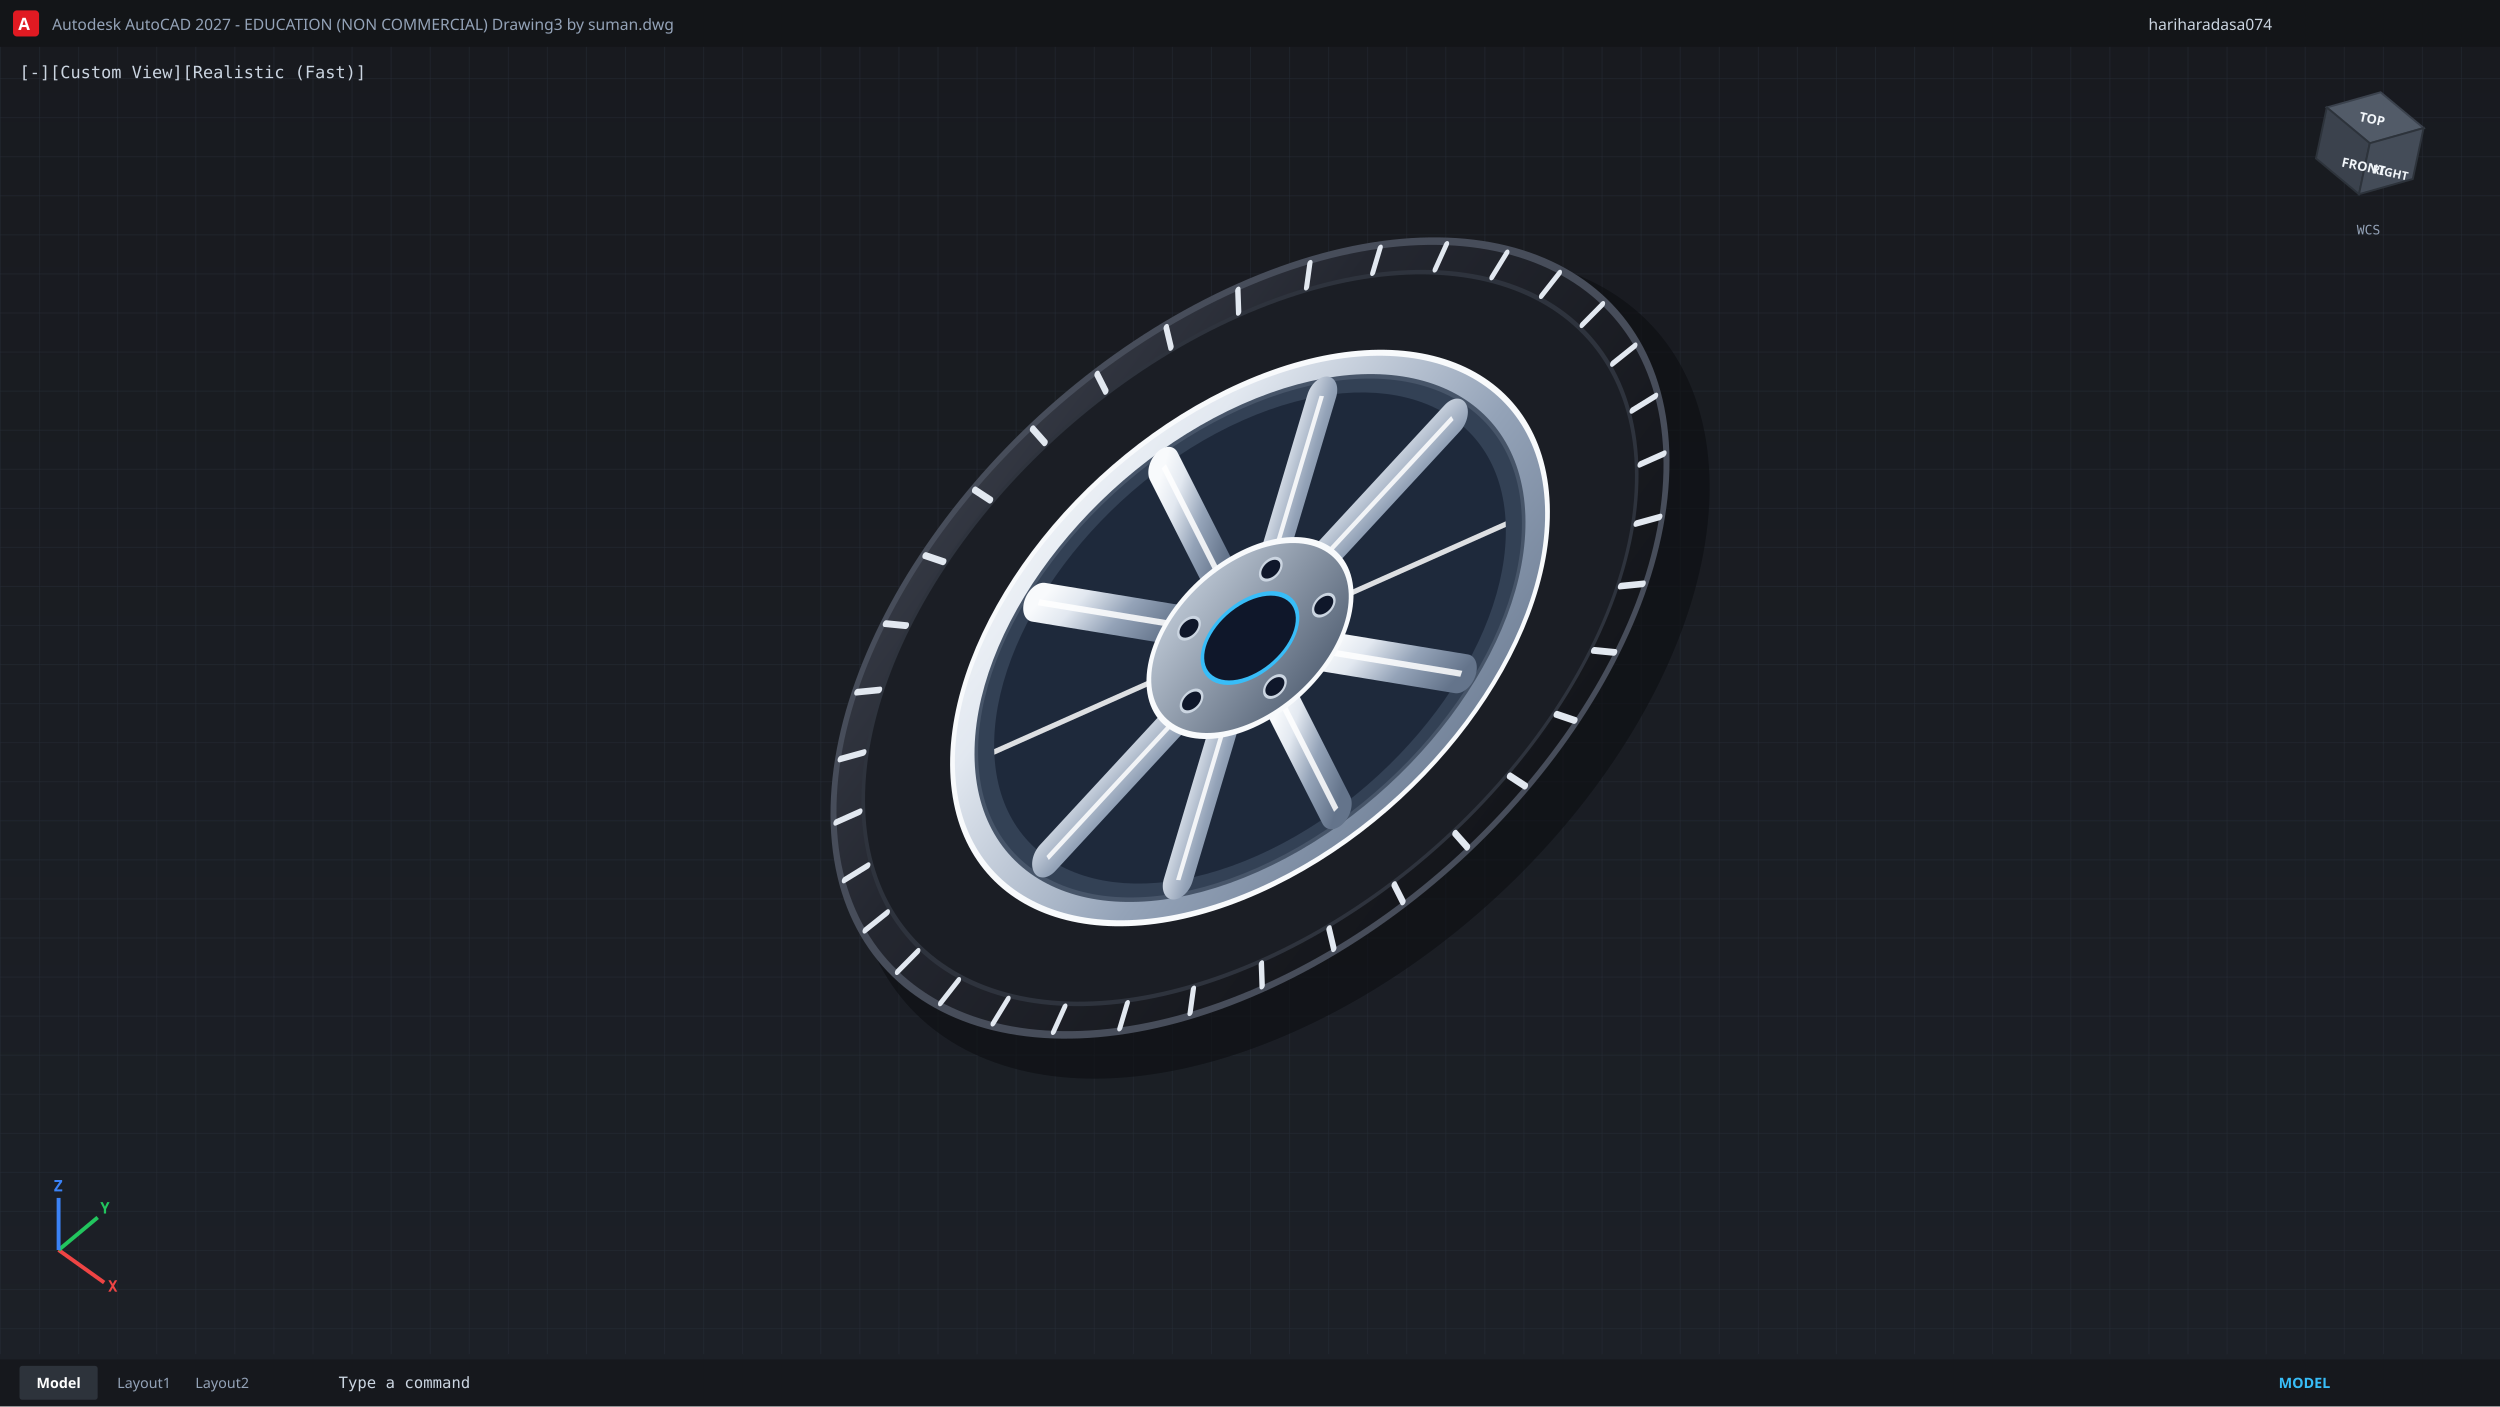
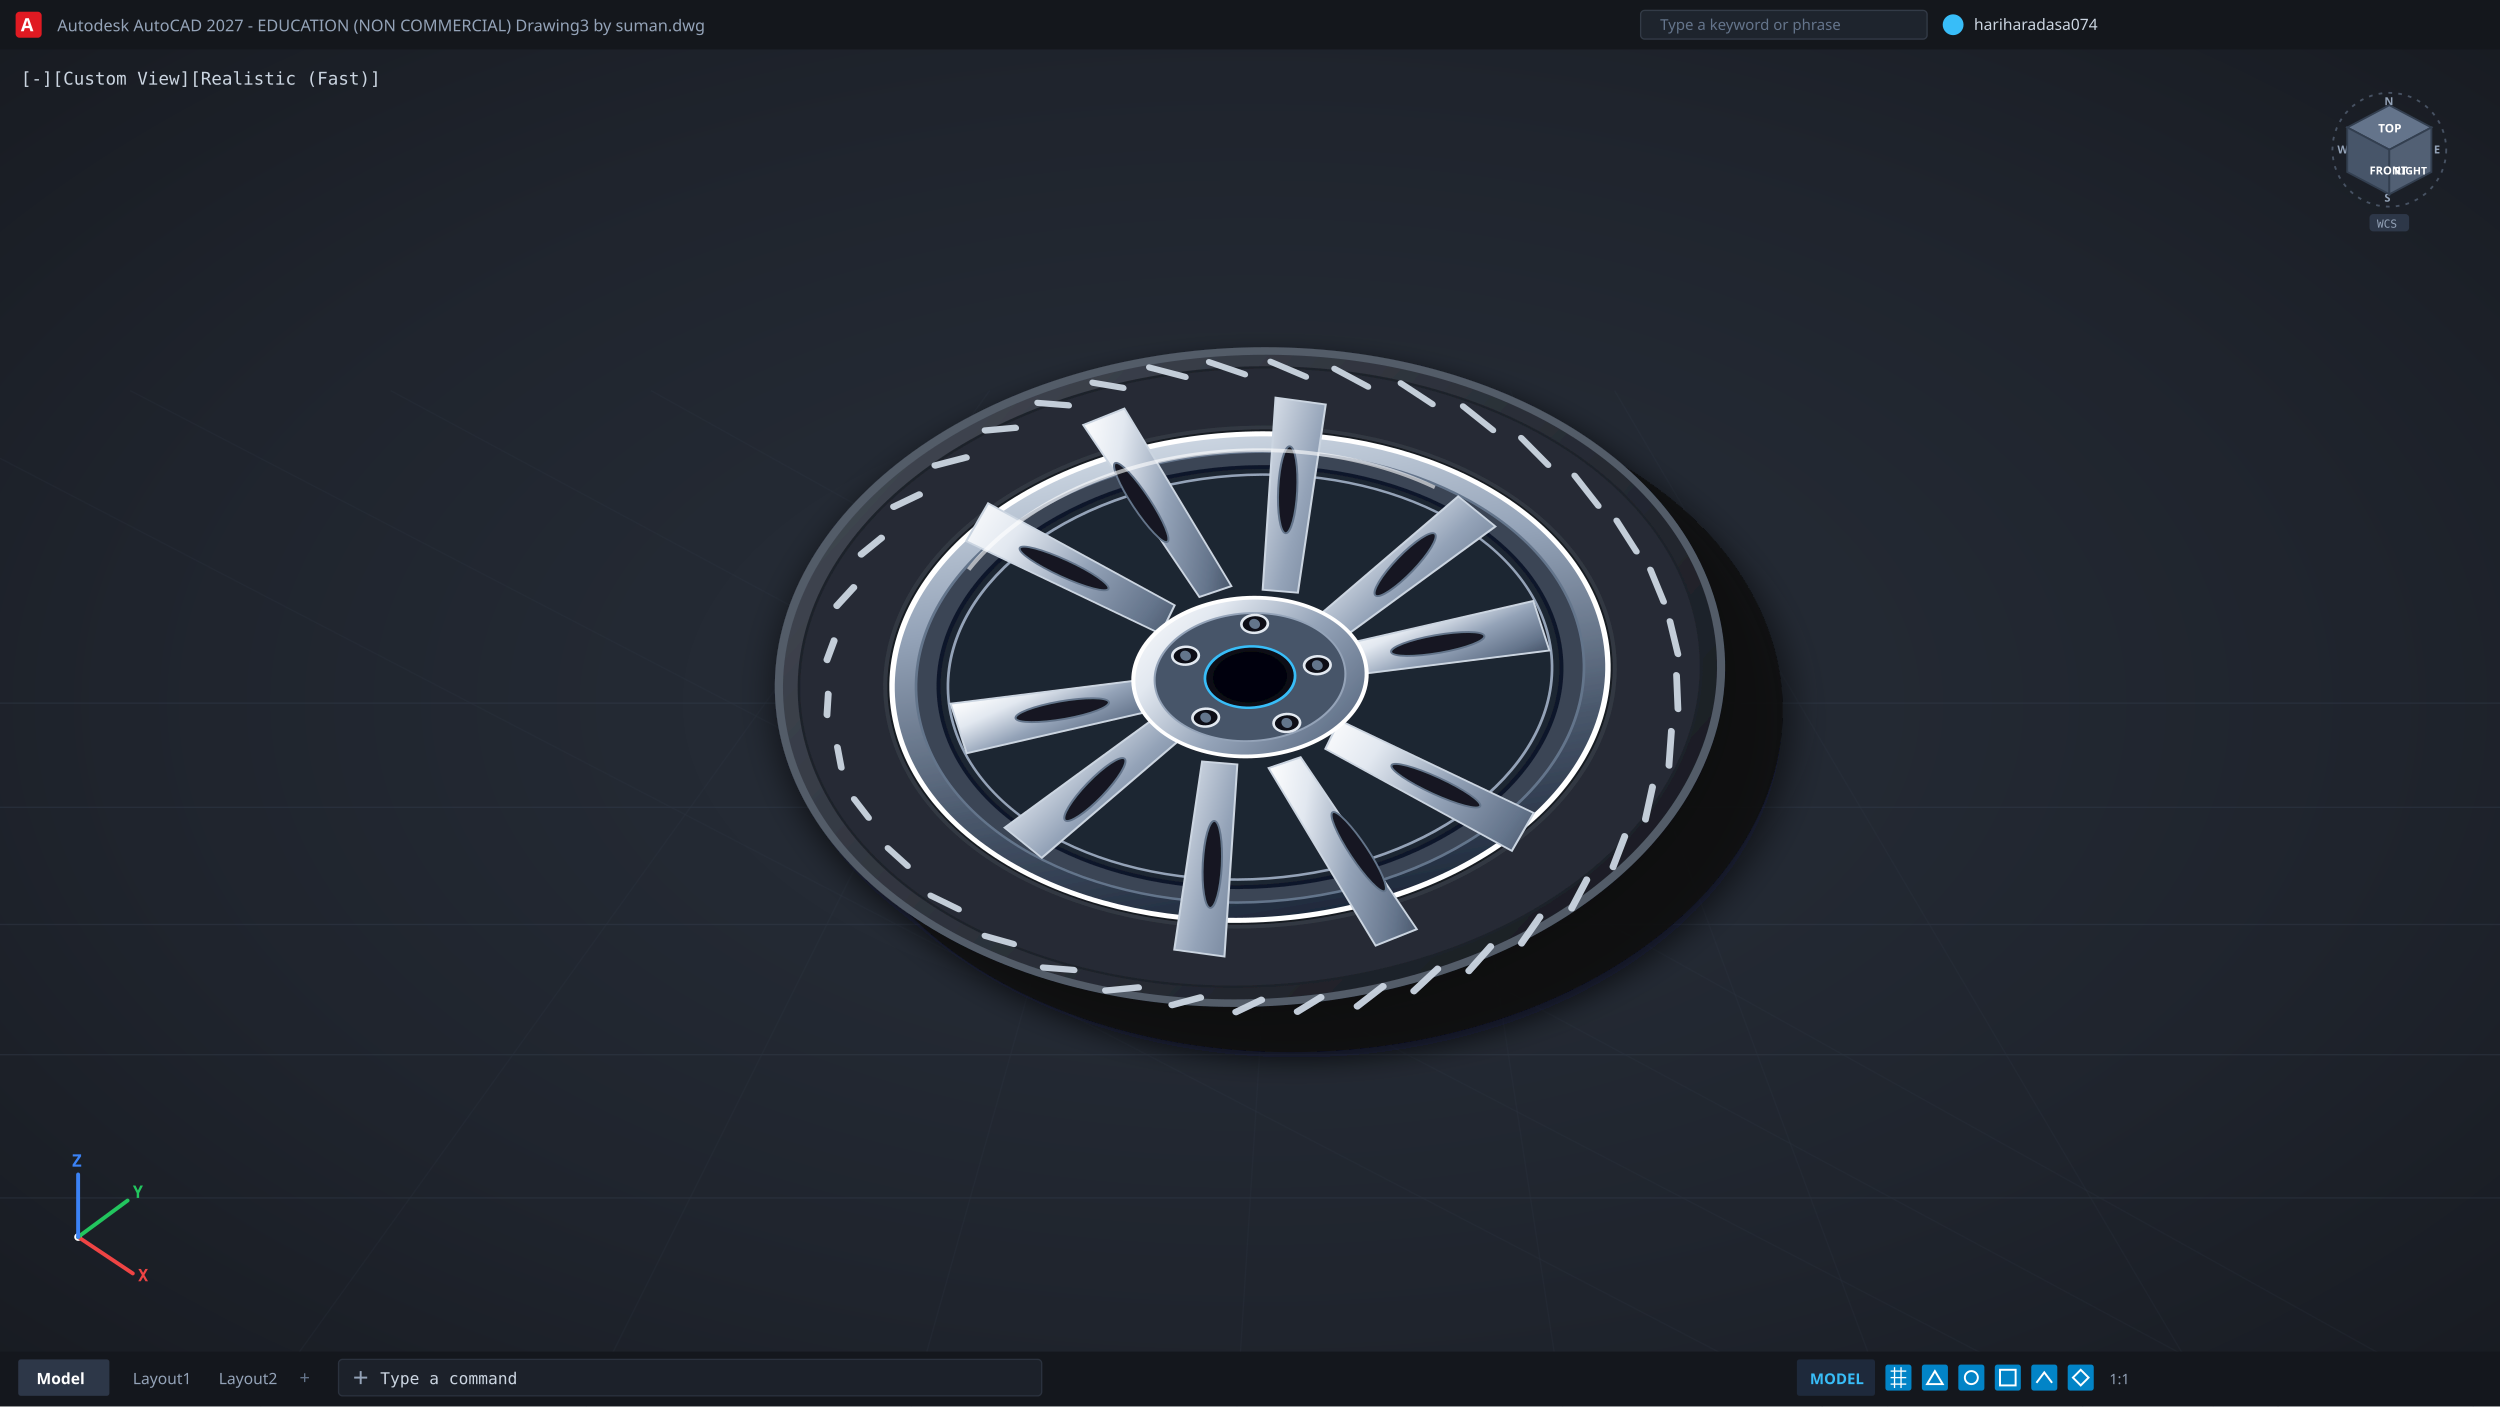
<svg xmlns="http://www.w3.org/2000/svg" width="1920" height="1080" viewBox="0 0 1920 1080">
  <defs>
-     <linearGradient id="bg" x1="0" y1="0" x2="0" y2="1">
-       <stop offset="0%" stop-color="#181a1f" />
-       <stop offset="100%" stop-color="#1c2027" />
-     </linearGradient>
-     <linearGradient id="tire" x1="0" y1="0" x2="1" y2="1">
-       <stop offset="0%" stop-color="#3e434f" />
-       <stop offset="35%" stop-color="#242730" />
-       <stop offset="70%" stop-color="#181a20" />
-       <stop offset="100%" stop-color="#101216" />
-     </linearGradient>
-     <linearGradient id="rim" x1="0" y1="0" x2="1" y2="1">
-       <stop offset="0%" stop-color="#f8fafc" />
+     <radialGradient id="acadBg" cx="50%" cy="50%" r="75%">
+       <stop offset="0%" stop-color="#282f3a" />
+       <stop offset="60%" stop-color="#1f242d" />
+       <stop offset="100%" stop-color="#16191f" />
+     </radialGradient>
+     <linearGradient id="alloyHighlight" x1="0%" y1="0%" x2="100%" y2="100%">
+       <stop offset="0%" stop-color="#ffffff" />
      <stop offset="25%" stop-color="#e2e8f0" />
-       <stop offset="60%" stop-color="#94a3b8" />
-       <stop offset="100%" stop-color="#64748b" />
-     </linearGradient>
-     <linearGradient id="hub" x1="0" y1="0" x2="1" y2="1">
-       <stop offset="0%" stop-color="#cbd5e1" />
+       <stop offset="55%" stop-color="#94a3b8" />
+       <stop offset="85%" stop-color="#64748b" />
      <stop offset="100%" stop-color="#475569" />
    </linearGradient>
-     <pattern id="grid" width="30" height="30" patternUnits="userSpaceOnUse">
-       <path d="M 30 0 L 0 0 0 30" fill="none" stroke="#2a303c" stroke-width="0.7" />
-     </pattern>
+     <linearGradient id="barrelDepth" x1="0%" y1="0%" x2="0%" y2="100%">
+       <stop offset="0%" stop-color="#cbd5e1" />
+       <stop offset="30%" stop-color="#94a3b8" />
+       <stop offset="70%" stop-color="#475569" />
+       <stop offset="100%" stop-color="#1e293b" />
+     </linearGradient>
+     <linearGradient id="rubberTire" x1="0%" y1="0%" x2="100%" y2="100%">
+       <stop offset="0%" stop-color="#474d58" />
+       <stop offset="35%" stop-color="#333842" />
+       <stop offset="70%" stop-color="#21252d" />
+       <stop offset="100%" stop-color="#14171c" />
+     </linearGradient>
+     <filter id="softGlow" x="-20%" y="-20%" width="140%" height="140%">
+       <feDropShadow dx="2" dy="8" stdDeviation="12" flood-color="#050608" flood-opacity="0.75" />
+     </filter>
  </defs>
-   <rect width="1920" height="1080" fill="url(#bg)" />
-   <rect width="1920" height="1040" fill="url(#grid)" opacity="0.8" />
-   <rect width="1920" height="36" fill="#131518" />
-   <rect x="10" y="8" width="20" height="20" rx="3" fill="#e01a22" />
-   <text x="14" y="23" fill="#ffffff" font-family="sans-serif" font-size="13" font-weight="bold">A</text>
-   <text x="40" y="23" fill="#94a3b8" font-family="Segoe UI, sans-serif" font-size="12">Autodesk AutoCAD 2027 - EDUCATION (NON COMMERCIAL)  Drawing3 by suman.dwg</text>
-   <text x="1650" y="23" fill="#cbd5e1" font-family="Segoe UI, sans-serif" font-size="12">hariharadasa074</text>
-   <text x="15" y="60" fill="#cbd5e1" font-family="Consolas, monospace" font-size="13">[-][Custom View][Realistic (Fast)]</text>
-   <g transform="translate(1820, 110) rotate(12)">
-     <polygon points="0,-40 38,-20 0,0 -38,-20" fill="#525b68" stroke="#3b424d" stroke-width="1.5" />
-     <polygon points="-38,-20 0,0 0,40 -38,20" fill="#3b424d" stroke="#2d333b" stroke-width="1.5" />
-     <polygon points="0,0 38,-20 38,20 0,40" fill="#444c58" stroke="#2d333b" stroke-width="1.5" />
-     <text x="-12" y="-15" fill="#f1f5f9" font-family="Segoe UI, sans-serif" font-size="10" font-weight="bold">TOP</text>
-     <text x="-18" y="22" fill="#f1f5f9" font-family="Segoe UI, sans-serif" font-size="10" font-weight="bold">FRONT</text>
-     <text x="6" y="22" fill="#f1f5f9" font-family="Segoe UI, sans-serif" font-size="9" font-weight="bold">RIGHT</text>
+   <rect width="1920" height="1080" fill="url(#acadBg)" />
+   <g opacity="0.35" stroke="#384353" stroke-width="1">
+     <path d="M 0 540 L 1920 540 M 0 620 L 1920 620 M 0 710 L 1920 710 M 0 810 L 1920 810 M 0 920 L 1920 920 M 0 1040 L 1920 1040" />
+     <path d="M 200 1080 L 760 300 M 450 1080 L 840 300 M 700 1080 L 920 300 M 950 1080 L 1000 300 M 1200 1080 L 1080 300 M 1450 1080 L 1160 300 M 1700 1080 L 1240 300" stroke-opacity="0.4" />
+     <path d="M 100 300 L 1600 1080 M 300 300 L 1750 1080 M 500 300 L 1900 1080 M -100 300 L 1400 1080" stroke-opacity="0.4" />
  </g>
-   <text x="1810" y="180" fill="#94a3b8" font-family="Consolas, monospace" font-size="10">WCS</text>
-   <g transform="translate(45, 960)">
-     <line x1="0" y1="0" x2="35" y2="25" stroke="#ef4444" stroke-width="3" />
-     <text x="38" y="32" fill="#ef4444" font-family="Consolas, monospace" font-weight="bold" font-size="12">X</text>
-     <line x1="0" y1="0" x2="30" y2="-25" stroke="#22c55e" stroke-width="3" />
-     <text x="32" y="-28" fill="#22c55e" font-family="Consolas, monospace" font-weight="bold" font-size="12">Y</text>
-     <line x1="0" y1="0" x2="0" y2="-40" stroke="#3b82f6" stroke-width="3" />
-     <text x="-4" y="-45" fill="#3b82f6" font-family="Consolas, monospace" font-weight="bold" font-size="12">Z</text>
+   <rect width="1920" height="38" fill="#14171c" />
+   <rect x="12" y="9" width="20" height="20" rx="3" fill="#e01a22" />
+   <text x="16" y="24" fill="#ffffff" font-family="Segoe UI, sans-serif" font-size="14" font-weight="bold">A</text>
+   <text x="44" y="24" fill="#94a3b8" font-family="Segoe UI, sans-serif" font-size="12.5">Autodesk AutoCAD 2027 - EDUCATION (NON COMMERCIAL)  Drawing3 by suman.dwg</text>
+   <rect x="1260" y="8" width="220" height="22" rx="3" fill="#1e242d" stroke="#333b47" stroke-width="1" />
+   <text x="1275" y="23" fill="#64748b" font-family="Segoe UI, sans-serif" font-size="11.5">Type a keyword or phrase</text>
+   <circle cx="1500" cy="19" r="8" fill="#38bdf8" />
+   <text x="1516" y="23" fill="#cbd5e1" font-family="Segoe UI, sans-serif" font-size="12">hariharadasa074</text>
+   <text x="16" y="65" fill="#cbd5e1" font-family="Consolas, monospace" font-size="13.5">[-][Custom View][Realistic (Fast)]</text>
+   <g transform="translate(1835, 115) scale(0.95)">
+     <ellipse cx="0" cy="0" rx="46" ry="46" fill="none" stroke="#475263" stroke-width="1.5" stroke-dasharray="3 5" />
+     <text x="-4" y="-36" fill="#94a3b8" font-family="Segoe UI, sans-serif" font-size="9" font-weight="bold">N</text>
+     <text x="36" y="3" fill="#94a3b8" font-family="Segoe UI, sans-serif" font-size="9" font-weight="bold">E</text>
+     <text x="-4" y="42" fill="#94a3b8" font-family="Segoe UI, sans-serif" font-size="9" font-weight="bold">S</text>
+     <text x="-42" y="3" fill="#94a3b8" font-family="Segoe UI, sans-serif" font-size="9" font-weight="bold">W</text>
+     <polygon points="0,-36 34,-18 0,0 -34,-18" fill="#64748b" stroke="#333f50" stroke-width="1.5" />
+     <polygon points="-34,-18 0,0 0,36 -34,18" fill="#475569" stroke="#333f50" stroke-width="1.5" />
+     <polygon points="0,0 34,-18 34,18 0,36" fill="#526074" stroke="#333f50" stroke-width="1.5" />
+     <text x="-9" y="-14" fill="#ffffff" font-family="Segoe UI, sans-serif" font-size="9.5" font-weight="bold">TOP</text>
+     <text x="-16" y="20" fill="#ffffff" font-family="Segoe UI, sans-serif" font-size="9" font-weight="bold">FRONT</text>
+     <text x="4" y="20" fill="#ffffff" font-family="Segoe UI, sans-serif" font-size="8.5" font-weight="bold">RIGHT</text>
+     <rect x="-16" y="52" width="32" height="14" rx="3" fill="#2d3748" />
+     <text x="-10" y="63" fill="#94a3b8" font-family="Consolas, monospace" font-size="9">WCS</text>
  </g>
-   <g transform="translate(960, 490) rotate(-24) skewX(-22)">
-     <ellipse cx="25" cy="30" rx="360" ry="260" fill="#0b0d11" opacity="0.6" />
-     <ellipse cx="0" cy="0" rx="350" ry="250" fill="url(#tire)" stroke="#474d5a" stroke-width="5" />
-     <ellipse cx="0" cy="0" rx="325" ry="230" fill="#1b1e25" stroke="#2e333d" stroke-width="3" />
-     <line x1="328.0" y1="0.0" x2="348.0" y2="0.0" stroke="#e2e8f0" stroke-width="4.5" stroke-linecap="round" />
-     <line x1="323.0" y1="40.3" x2="342.7" y2="43.1" stroke="#e2e8f0" stroke-width="4.5" stroke-linecap="round" />
-     <line x1="308.2" y1="79.3" x2="327.0" y2="84.8" stroke="#e2e8f0" stroke-width="4.5" stroke-linecap="round" />
-     <line x1="284.1" y1="116.0" x2="301.4" y2="124.0" stroke="#e2e8f0" stroke-width="4.5" stroke-linecap="round" />
-     <line x1="251.3" y1="149.1" x2="266.6" y2="159.4" stroke="#e2e8f0" stroke-width="4.5" stroke-linecap="round" />
-     <line x1="210.8" y1="177.7" x2="223.7" y2="190.0" stroke="#e2e8f0" stroke-width="4.5" stroke-linecap="round" />
-     <line x1="164.0" y1="200.9" x2="174.0" y2="214.8" stroke="#e2e8f0" stroke-width="4.5" stroke-linecap="round" />
-     <line x1="112.2" y1="218.0" x2="119.0" y2="233.0" stroke="#e2e8f0" stroke-width="4.5" stroke-linecap="round" />
-     <line x1="57.0" y1="228.5" x2="60.4" y2="244.2" stroke="#e2e8f0" stroke-width="4.5" stroke-linecap="round" />
-     <line x1="0.0" y1="232.0" x2="0.0" y2="248.0" stroke="#e2e8f0" stroke-width="4.5" stroke-linecap="round" />
-     <line x1="-57.0" y1="228.5" x2="-60.4" y2="244.2" stroke="#e2e8f0" stroke-width="4.5" stroke-linecap="round" />
-     <line x1="-112.2" y1="218.0" x2="-119.0" y2="233.0" stroke="#e2e8f0" stroke-width="4.5" stroke-linecap="round" />
-     <line x1="-164.0" y1="200.9" x2="-174.0" y2="214.8" stroke="#e2e8f0" stroke-width="4.5" stroke-linecap="round" />
-     <line x1="-210.8" y1="177.7" x2="-223.7" y2="190.0" stroke="#e2e8f0" stroke-width="4.5" stroke-linecap="round" />
-     <line x1="-251.3" y1="149.1" x2="-266.6" y2="159.4" stroke="#e2e8f0" stroke-width="4.5" stroke-linecap="round" />
-     <line x1="-284.1" y1="116.0" x2="-301.4" y2="124.0" stroke="#e2e8f0" stroke-width="4.5" stroke-linecap="round" />
-     <line x1="-308.2" y1="79.3" x2="-327.0" y2="84.8" stroke="#e2e8f0" stroke-width="4.5" stroke-linecap="round" />
-     <line x1="-323.0" y1="40.3" x2="-342.7" y2="43.1" stroke="#e2e8f0" stroke-width="4.5" stroke-linecap="round" />
-     <line x1="-328.0" y1="0.0" x2="-348.0" y2="0.0" stroke="#e2e8f0" stroke-width="4.5" stroke-linecap="round" />
-     <line x1="-323.0" y1="-40.3" x2="-342.7" y2="-43.1" stroke="#e2e8f0" stroke-width="4.5" stroke-linecap="round" />
-     <line x1="-308.2" y1="-79.3" x2="-327.0" y2="-84.8" stroke="#e2e8f0" stroke-width="4.5" stroke-linecap="round" />
-     <line x1="-284.1" y1="-116.0" x2="-301.4" y2="-124.0" stroke="#e2e8f0" stroke-width="4.5" stroke-linecap="round" />
-     <line x1="-251.3" y1="-149.1" x2="-266.6" y2="-159.4" stroke="#e2e8f0" stroke-width="4.5" stroke-linecap="round" />
-     <line x1="-210.8" y1="-177.7" x2="-223.7" y2="-190.0" stroke="#e2e8f0" stroke-width="4.5" stroke-linecap="round" />
-     <line x1="-164.0" y1="-200.9" x2="-174.0" y2="-214.8" stroke="#e2e8f0" stroke-width="4.5" stroke-linecap="round" />
-     <line x1="-112.2" y1="-218.0" x2="-119.0" y2="-233.0" stroke="#e2e8f0" stroke-width="4.5" stroke-linecap="round" />
-     <line x1="-57.0" y1="-228.5" x2="-60.4" y2="-244.2" stroke="#e2e8f0" stroke-width="4.5" stroke-linecap="round" />
-     <line x1="-0.0" y1="-232.0" x2="-0.0" y2="-248.0" stroke="#e2e8f0" stroke-width="4.5" stroke-linecap="round" />
-     <line x1="57.0" y1="-228.5" x2="60.4" y2="-244.2" stroke="#e2e8f0" stroke-width="4.5" stroke-linecap="round" />
-     <line x1="112.2" y1="-218.0" x2="119.0" y2="-233.0" stroke="#e2e8f0" stroke-width="4.5" stroke-linecap="round" />
-     <line x1="164.0" y1="-200.9" x2="174.0" y2="-214.8" stroke="#e2e8f0" stroke-width="4.5" stroke-linecap="round" />
-     <line x1="210.8" y1="-177.7" x2="223.7" y2="-190.0" stroke="#e2e8f0" stroke-width="4.5" stroke-linecap="round" />
-     <line x1="251.3" y1="-149.1" x2="266.6" y2="-159.4" stroke="#e2e8f0" stroke-width="4.5" stroke-linecap="round" />
-     <line x1="284.1" y1="-116.0" x2="301.4" y2="-124.0" stroke="#e2e8f0" stroke-width="4.5" stroke-linecap="round" />
-     <line x1="308.2" y1="-79.3" x2="327.0" y2="-84.8" stroke="#e2e8f0" stroke-width="4.5" stroke-linecap="round" />
-     <line x1="323.0" y1="-40.3" x2="342.7" y2="-43.1" stroke="#e2e8f0" stroke-width="4.5" stroke-linecap="round" />
-     <ellipse cx="0" cy="0" rx="250" ry="180" fill="url(#rim)" stroke="#f8fafc" stroke-width="4" />
-     <ellipse cx="0" cy="0" rx="230" ry="165" fill="#334155" stroke="#475569" stroke-width="3" />
-     <ellipse cx="0" cy="0" rx="215" ry="155" fill="#1e293b" />
-     <line x1="75.0" y1="0.0" x2="215.0" y2="0.0" stroke="url(#rim)" stroke-width="26" stroke-linecap="round" />
-     <line x1="75.0" y1="0.0" x2="215.0" y2="0.0" stroke="#ffffff" stroke-width="4" stroke-opacity="0.85" />
-     <line x1="60.7" y1="32.3" x2="173.9" y2="91.1" stroke="url(#rim)" stroke-width="26" stroke-linecap="round" />
-     <line x1="60.7" y1="32.3" x2="173.9" y2="91.1" stroke="#ffffff" stroke-width="4" stroke-opacity="0.85" />
-     <line x1="23.2" y1="52.3" x2="66.4" y2="147.4" stroke="url(#rim)" stroke-width="26" stroke-linecap="round" />
-     <line x1="23.2" y1="52.3" x2="66.4" y2="147.4" stroke="#ffffff" stroke-width="4" stroke-opacity="0.85" />
-     <line x1="-23.2" y1="52.3" x2="-66.4" y2="147.4" stroke="url(#rim)" stroke-width="26" stroke-linecap="round" />
-     <line x1="-23.2" y1="52.3" x2="-66.4" y2="147.4" stroke="#ffffff" stroke-width="4" stroke-opacity="0.85" />
-     <line x1="-60.7" y1="32.3" x2="-173.9" y2="91.1" stroke="url(#rim)" stroke-width="26" stroke-linecap="round" />
-     <line x1="-60.7" y1="32.3" x2="-173.9" y2="91.1" stroke="#ffffff" stroke-width="4" stroke-opacity="0.85" />
-     <line x1="-75.0" y1="0.0" x2="-215.0" y2="0.0" stroke="url(#rim)" stroke-width="26" stroke-linecap="round" />
-     <line x1="-75.0" y1="0.0" x2="-215.0" y2="0.0" stroke="#ffffff" stroke-width="4" stroke-opacity="0.85" />
-     <line x1="-60.7" y1="-32.3" x2="-173.9" y2="-91.1" stroke="url(#rim)" stroke-width="26" stroke-linecap="round" />
-     <line x1="-60.7" y1="-32.3" x2="-173.9" y2="-91.1" stroke="#ffffff" stroke-width="4" stroke-opacity="0.85" />
-     <line x1="-23.2" y1="-52.3" x2="-66.4" y2="-147.4" stroke="url(#rim)" stroke-width="26" stroke-linecap="round" />
-     <line x1="-23.2" y1="-52.3" x2="-66.4" y2="-147.4" stroke="#ffffff" stroke-width="4" stroke-opacity="0.85" />
-     <line x1="23.2" y1="-52.3" x2="66.4" y2="-147.4" stroke="url(#rim)" stroke-width="26" stroke-linecap="round" />
-     <line x1="23.2" y1="-52.3" x2="66.4" y2="-147.4" stroke="#ffffff" stroke-width="4" stroke-opacity="0.85" />
-     <line x1="60.7" y1="-32.3" x2="173.9" y2="-91.1" stroke="url(#rim)" stroke-width="26" stroke-linecap="round" />
-     <line x1="60.7" y1="-32.3" x2="173.9" y2="-91.1" stroke="#ffffff" stroke-width="4" stroke-opacity="0.85" />
-     <ellipse cx="0" cy="0" rx="85" ry="62" fill="url(#hub)" stroke="#f8fafc" stroke-width="4" />
-     <ellipse cx="0" cy="0" rx="40" ry="28" fill="#0f172a" stroke="#38bdf8" stroke-width="3" />
-     <ellipse cx="62.0" cy="0.0" rx="9" ry="7" fill="#0f172a" stroke="#cbd5e1" stroke-width="2" />
-     <ellipse cx="19.2" cy="41.8" rx="9" ry="7" fill="#0f172a" stroke="#cbd5e1" stroke-width="2" />
-     <ellipse cx="-50.2" cy="25.9" rx="9" ry="7" fill="#0f172a" stroke="#cbd5e1" stroke-width="2" />
-     <ellipse cx="-50.2" cy="-25.9" rx="9" ry="7" fill="#0f172a" stroke="#cbd5e1" stroke-width="2" />
-     <ellipse cx="19.2" cy="-41.8" rx="9" ry="7" fill="#0f172a" stroke="#cbd5e1" stroke-width="2" />
+   <g transform="translate(60, 950)">
+     <circle cx="0" cy="0" r="3" fill="#ffffff" />
+     <line x1="0" y1="0" x2="42" y2="28" stroke="#ef4444" stroke-width="3" stroke-linecap="round" />
+     <text x="46" y="34" fill="#ef4444" font-family="Consolas, monospace" font-weight="bold" font-size="13">X</text>
+     <line x1="0" y1="0" x2="38" y2="-28" stroke="#22c55e" stroke-width="3" stroke-linecap="round" />
+     <text x="42" y="-30" fill="#22c55e" font-family="Consolas, monospace" font-weight="bold" font-size="13">Y</text>
+     <line x1="0" y1="0" x2="0" y2="-48" stroke="#3b82f6" stroke-width="3" stroke-linecap="round" />
+     <text x="-5" y="-54" fill="#3b82f6" font-family="Consolas, monospace" font-weight="bold" font-size="13">Z</text>
  </g>
-   <rect y="1044" width="1920" height="36" fill="#16181d" />
-   <rect x="15" y="1049" width="60" height="26" fill="#2d333b" rx="2" />
-   <text x="28" y="1066" fill="#ffffff" font-family="Segoe UI, sans-serif" font-size="11" font-weight="bold">Model</text>
-   <text x="90" y="1066" fill="#94a3b8" font-family="Segoe UI, sans-serif" font-size="11">Layout1</text>
-   <text x="150" y="1066" fill="#94a3b8" font-family="Segoe UI, sans-serif" font-size="11">Layout2</text>
-   <text x="260" y="1066" fill="#cbd5e1" font-family="Consolas, monospace" font-size="12">Type a command</text>
-   <text x="1750" y="1066" fill="#38bdf8" font-family="Segoe UI, sans-serif" font-size="11" font-weight="bold">MODEL</text>
+   <g transform="translate(960, 520) rotate(-18) skewY(8)" filter="url(#softGlow)">
+     <ellipse cx="30" cy="40" rx="360" ry="260" fill="#090b0e" opacity="0.8" />
+     <ellipse cx="0" cy="0" rx="355" ry="255" fill="url(#rubberTire)" stroke="#525b68" stroke-width="6" />
+     <ellipse cx="0" cy="0" rx="340" ry="242" fill="#262b35" stroke="#1f232b" stroke-width="2" />
+     <ellipse cx="0" cy="0" rx="275" ry="195" fill="#181c22" stroke="#333842" stroke-width="3" />
+     <g stroke="#cbd5e1" stroke-width="5" stroke-linecap="round" opacity="0.95">
+       <line x1="0" y1="-250" x2="24" y2="-238" />
+       <line x1="45" y1="-246" x2="68" y2="-232" />
+       <line x1="90" y1="-238" x2="112" y2="-222" />
+       <line x1="135" y1="-224" x2="155" y2="-206" />
+       <line x1="180" y1="-204" x2="198" y2="-184" />
+       <line x1="220" y1="-178" x2="236" y2="-156" />
+       <line x1="255" y1="-146" x2="268" y2="-122" />
+       <line x1="285" y1="-110" x2="295" y2="-84" />
+       <line x1="305" y1="-70" x2="312" y2="-44" />
+       <line x1="318" y1="-28" x2="320" y2="-2" />
+       <line x1="320" y1="14" x2="318" y2="40" />
+       <line x1="312" y1="56" x2="305" y2="82" />
+       <line x1="295" y1="98" x2="285" y2="124" />
+       <line x1="268" y1="138" x2="255" y2="162" />
+       <line x1="236" y1="172" x2="220" y2="194" />
+       <line x1="198" y1="200" x2="180" y2="220" />
+       <line x1="155" y1="222" x2="135" y2="240" />
+       <line x1="112" y1="238" x2="90" y2="254" />
+       <line x1="68" y1="248" x2="45" y2="262" />
+       <line x1="24" y1="254" x2="0" y2="266" />
+       <line x1="-45" y1="-246" x2="-24" y2="-238" />
+       <line x1="-90" y1="-238" x2="-68" y2="-232" />
+       <line x1="-135" y1="-224" x2="-112" y2="-222" />
+       <line x1="-180" y1="-204" x2="-155" y2="-206" />
+       <line x1="-220" y1="-178" x2="-198" y2="-184" />
+       <line x1="-255" y1="-146" x2="-236" y2="-156" />
+       <line x1="-285" y1="-110" x2="-268" y2="-122" />
+       <line x1="-305" y1="-70" x2="-295" y2="-84" />
+       <line x1="-318" y1="-28" x2="-312" y2="-44" />
+       <line x1="-320" y1="14" x2="-318" y2="-2" />
+       <line x1="-312" y1="56" x2="-318" y2="40" />
+       <line x1="-295" y1="98" x2="-305" y2="82" />
+       <line x1="-268" y1="138" x2="-285" y2="124" />
+       <line x1="-236" y1="172" x2="-255" y2="162" />
+       <line x1="-198" y1="200" x2="-220" y2="194" />
+       <line x1="-155" y1="222" x2="-180" y2="220" />
+       <line x1="-112" y1="238" x2="-135" y2="240" />
+       <line x1="-68" y1="248" x2="-90" y2="254" />
+       <line x1="-24" y1="254" x2="-45" y2="262" />
+     </g>
+     <ellipse cx="0" cy="0" rx="270" ry="190" fill="url(#barrelDepth)" stroke="#ffffff" stroke-width="4" />
+     <ellipse cx="0" cy="0" rx="252" ry="176" fill="#3a4454" stroke="#64748b" stroke-width="2" />
+     <ellipse cx="0" cy="0" rx="235" ry="164" fill="#1e2530" stroke="#0f172a" stroke-width="3" />
+     <ellipse cx="0" cy="0" rx="228" ry="158" fill="none" stroke="#94a3b8" stroke-width="2" />
+     <path d="M 70 -12 L 225 -20 L 225 20 L 70 12 Z" fill="url(#alloyHighlight)" stroke="#cbd5e1" stroke-width="1.5" />
+     <ellipse cx="145" cy="0" rx="36" ry="7" fill="#141820" stroke="#64748b" stroke-width="1.5" />
+     <path d="M 55 45 L 175 142 L 150 168 L 38 65 Z" fill="url(#alloyHighlight)" stroke="#cbd5e1" stroke-width="1.5" />
+     <ellipse cx="110" cy="108" rx="35" ry="7" transform="rotate(38 110 108)" fill="#141820" stroke="#64748b" stroke-width="1.5" />
+     <path d="M 18 68 L 62 215 L 28 222 L -8 72 Z" fill="url(#alloyHighlight)" stroke="#cbd5e1" stroke-width="1.5" />
+     <ellipse cx="38" cy="148" rx="35" ry="7" transform="rotate(74 38 148)" fill="#141820" stroke="#64748b" stroke-width="1.5" />
+     <path d="M -30 65 L -85 210 L -120 198 L -55 58 Z" fill="url(#alloyHighlight)" stroke="#cbd5e1" stroke-width="1.5" />
+     <ellipse cx="-72" cy="138" rx="35" ry="7" transform="rotate(110 -72 138)" fill="#141820" stroke="#64748b" stroke-width="1.5" />
+     <path d="M -60 35 L -195 110 L -215 82 L -72 15 Z" fill="url(#alloyHighlight)" stroke="#cbd5e1" stroke-width="1.5" />
+     <ellipse cx="-140" cy="65" rx="35" ry="7" transform="rotate(146 -140 65)" fill="#141820" stroke="#64748b" stroke-width="1.5" />
+     <path d="M -70 -12 L -225 -20 L -225 20 L -70 12 Z" fill="url(#alloyHighlight)" stroke="#cbd5e1" stroke-width="1.5" />
+     <ellipse cx="-145" cy="0" rx="36" ry="7" fill="#141820" stroke="#64748b" stroke-width="1.5" />
+     <path d="M -55 -45 L -175 -142 L -150 -168 L -38 -65 Z" fill="url(#alloyHighlight)" stroke="#cbd5e1" stroke-width="1.5" />
+     <ellipse cx="-110" cy="-108" rx="35" ry="7" transform="rotate(38 -110 -108)" fill="#141820" stroke="#64748b" stroke-width="1.5" />
+     <path d="M -18 -68 L -62 -215 L -28 -222 L 8 -72 Z" fill="url(#alloyHighlight)" stroke="#cbd5e1" stroke-width="1.5" />
+     <ellipse cx="-38" cy="-148" rx="35" ry="7" transform="rotate(74 -38 -148)" fill="#141820" stroke="#64748b" stroke-width="1.5" />
+     <path d="M 30 -65 L 85 -210 L 120 -198 L 55 -58 Z" fill="url(#alloyHighlight)" stroke="#cbd5e1" stroke-width="1.5" />
+     <ellipse cx="72" cy="-138" rx="35" ry="7" transform="rotate(110 72 -138)" fill="#141820" stroke="#64748b" stroke-width="1.5" />
+     <path d="M 60 -35 L 195 -110 L 215 -82 L 72 -15 Z" fill="url(#alloyHighlight)" stroke="#cbd5e1" stroke-width="1.5" />
+     <ellipse cx="140" cy="-65" rx="35" ry="7" transform="rotate(146 140 -65)" fill="#141820" stroke="#64748b" stroke-width="1.5" />
+     <ellipse cx="0" cy="0" rx="88" ry="62" fill="url(#alloyHighlight)" stroke="#ffffff" stroke-width="3" />
+     <ellipse cx="0" cy="0" rx="72" ry="50" fill="#475569" stroke="#94a3b8" stroke-width="1.5" />
+     <ellipse cx="0" cy="0" rx="34" ry="24" fill="#090d14" stroke="#38bdf8" stroke-width="2" />
+     <ellipse cx="0" cy="0" rx="28" ry="20" fill="#040608" />
+     <ellipse cx="52" cy="0" rx="10" ry="7" fill="#090d14" stroke="#e2e8f0" stroke-width="2" />
+     <circle cx="52" cy="0" r="4" fill="#64748b" />
+     <ellipse cx="16" cy="40" rx="10" ry="7" fill="#090d14" stroke="#e2e8f0" stroke-width="2" />
+     <circle cx="16" cy="40" r="4" fill="#64748b" />
+     <ellipse cx="-42" cy="25" rx="10" ry="7" fill="#090d14" stroke="#e2e8f0" stroke-width="2" />
+     <circle cx="-42" cy="25" r="4" fill="#64748b" />
+     <ellipse cx="-42" cy="-25" rx="10" ry="7" fill="#090d14" stroke="#e2e8f0" stroke-width="2" />
+     <circle cx="-42" cy="-25" r="4" fill="#64748b" />
+     <ellipse cx="16" cy="-40" rx="10" ry="7" fill="#090d14" stroke="#e2e8f0" stroke-width="2" />
+     <circle cx="16" cy="-40" r="4" fill="#64748b" />
+     <path d="M -180 -120 A 240 170 0 0 1 180 -120" fill="none" stroke="#ffffff" stroke-width="3" opacity="0.6" />
+   </g>
+   <rect y="1038" width="1920" height="42" fill="#14171d" />
+   <g transform="translate(14, 1044)">
+     <rect x="0" y="0" width="70" height="28" fill="#2d3748" rx="2" />
+     <text x="14" y="19" fill="#ffffff" font-family="Segoe UI, sans-serif" font-size="12" font-weight="bold">Model</text>
+     <text x="88" y="19" fill="#94a3b8" font-family="Segoe UI, sans-serif" font-size="12">Layout1</text>
+     <text x="154" y="19" fill="#94a3b8" font-family="Segoe UI, sans-serif" font-size="12">Layout2</text>
+     <text x="216" y="19" fill="#64748b" font-family="Segoe UI, sans-serif" font-size="14">+</text>
+   </g>
+   <g transform="translate(260, 1044)">
+     <rect x="0" y="0" width="540" height="28" rx="3" fill="#1c212a" stroke="#2b323e" stroke-width="1" />
+     <path d="M 12 14 H 22 M 17 9 V 19" stroke="#94a3b8" stroke-width="1.5" />
+     <text x="32" y="19" fill="#cbd5e1" font-family="Consolas, monospace" font-size="12.5">Type a command</text>
+   </g>
+   <g transform="translate(1380, 1044)">
+     <rect x="0" y="0" width="60" height="28" fill="#1e293b" rx="2" />
+     <text x="10" y="19" fill="#38bdf8" font-family="Segoe UI, sans-serif" font-size="11.5" font-weight="bold">MODEL</text>
+     <rect x="68" y="4" width="20" height="20" rx="2" fill="#0284c7" />
+     <path d="M 72 9 H 84 M 72 14 H 84 M 72 19 H 84 M 75 6 V 22 M 80 6 V 22" stroke="#ffffff" stroke-width="1" />
+     <rect x="96" y="4" width="20" height="20" rx="2" fill="#0284c7" />
+     <path d="M 100 19 L 106 9 L 112 19 Z" fill="none" stroke="#ffffff" stroke-width="1.5" />
+     <rect x="124" y="4" width="20" height="20" rx="2" fill="#0284c7" />
+     <circle cx="134" cy="14" r="5" fill="none" stroke="#ffffff" stroke-width="1.5" />
+     <rect x="152" y="4" width="20" height="20" rx="2" fill="#0284c7" />
+     <rect x="156" y="8" width="12" height="12" fill="none" stroke="#ffffff" stroke-width="1.5" />
+     <rect x="180" y="4" width="20" height="20" rx="2" fill="#0284c7" />
+     <path d="M 184 18 L 190 10 L 196 18" stroke="#ffffff" stroke-width="1.5" fill="none" />
+     <rect x="208" y="4" width="20" height="20" rx="2" fill="#0284c7" />
+     <polygon points="218,8 224,14 218,20 212,14" fill="none" stroke="#ffffff" stroke-width="1.5" />
+     <text x="240" y="19" fill="#94a3b8" font-family="Segoe UI, sans-serif" font-size="11">1:1</text>
+   </g>
</svg>
